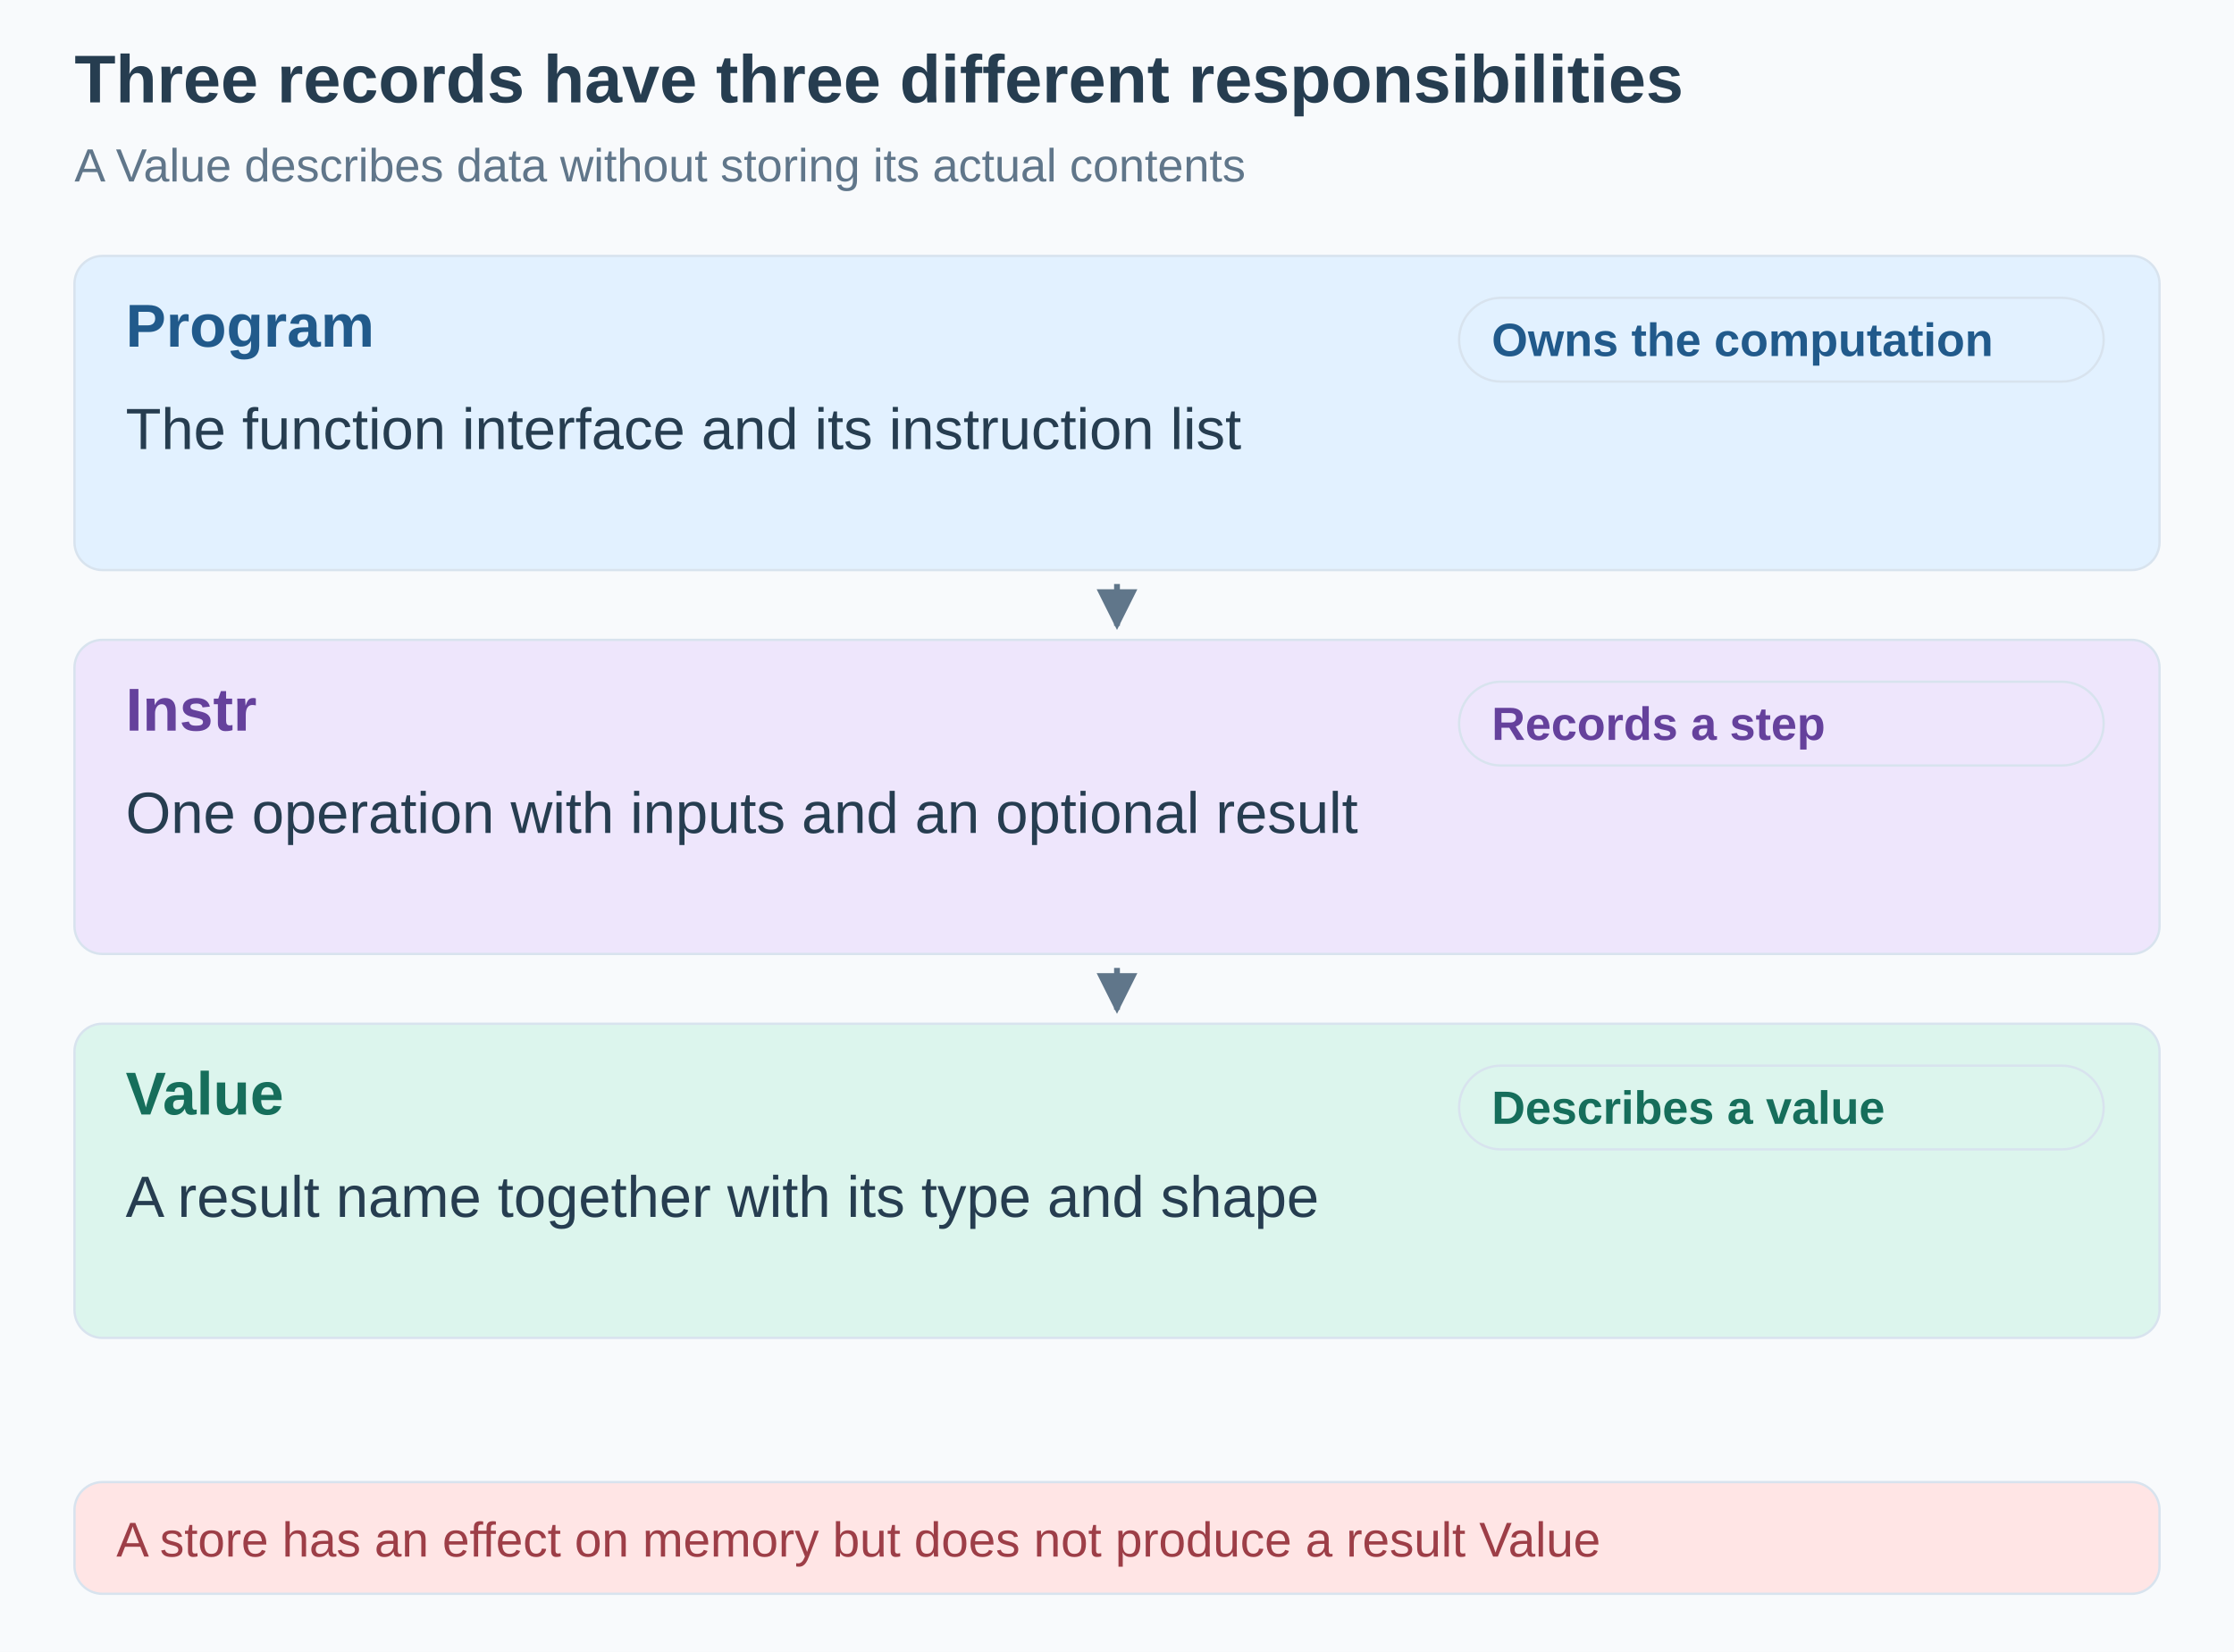
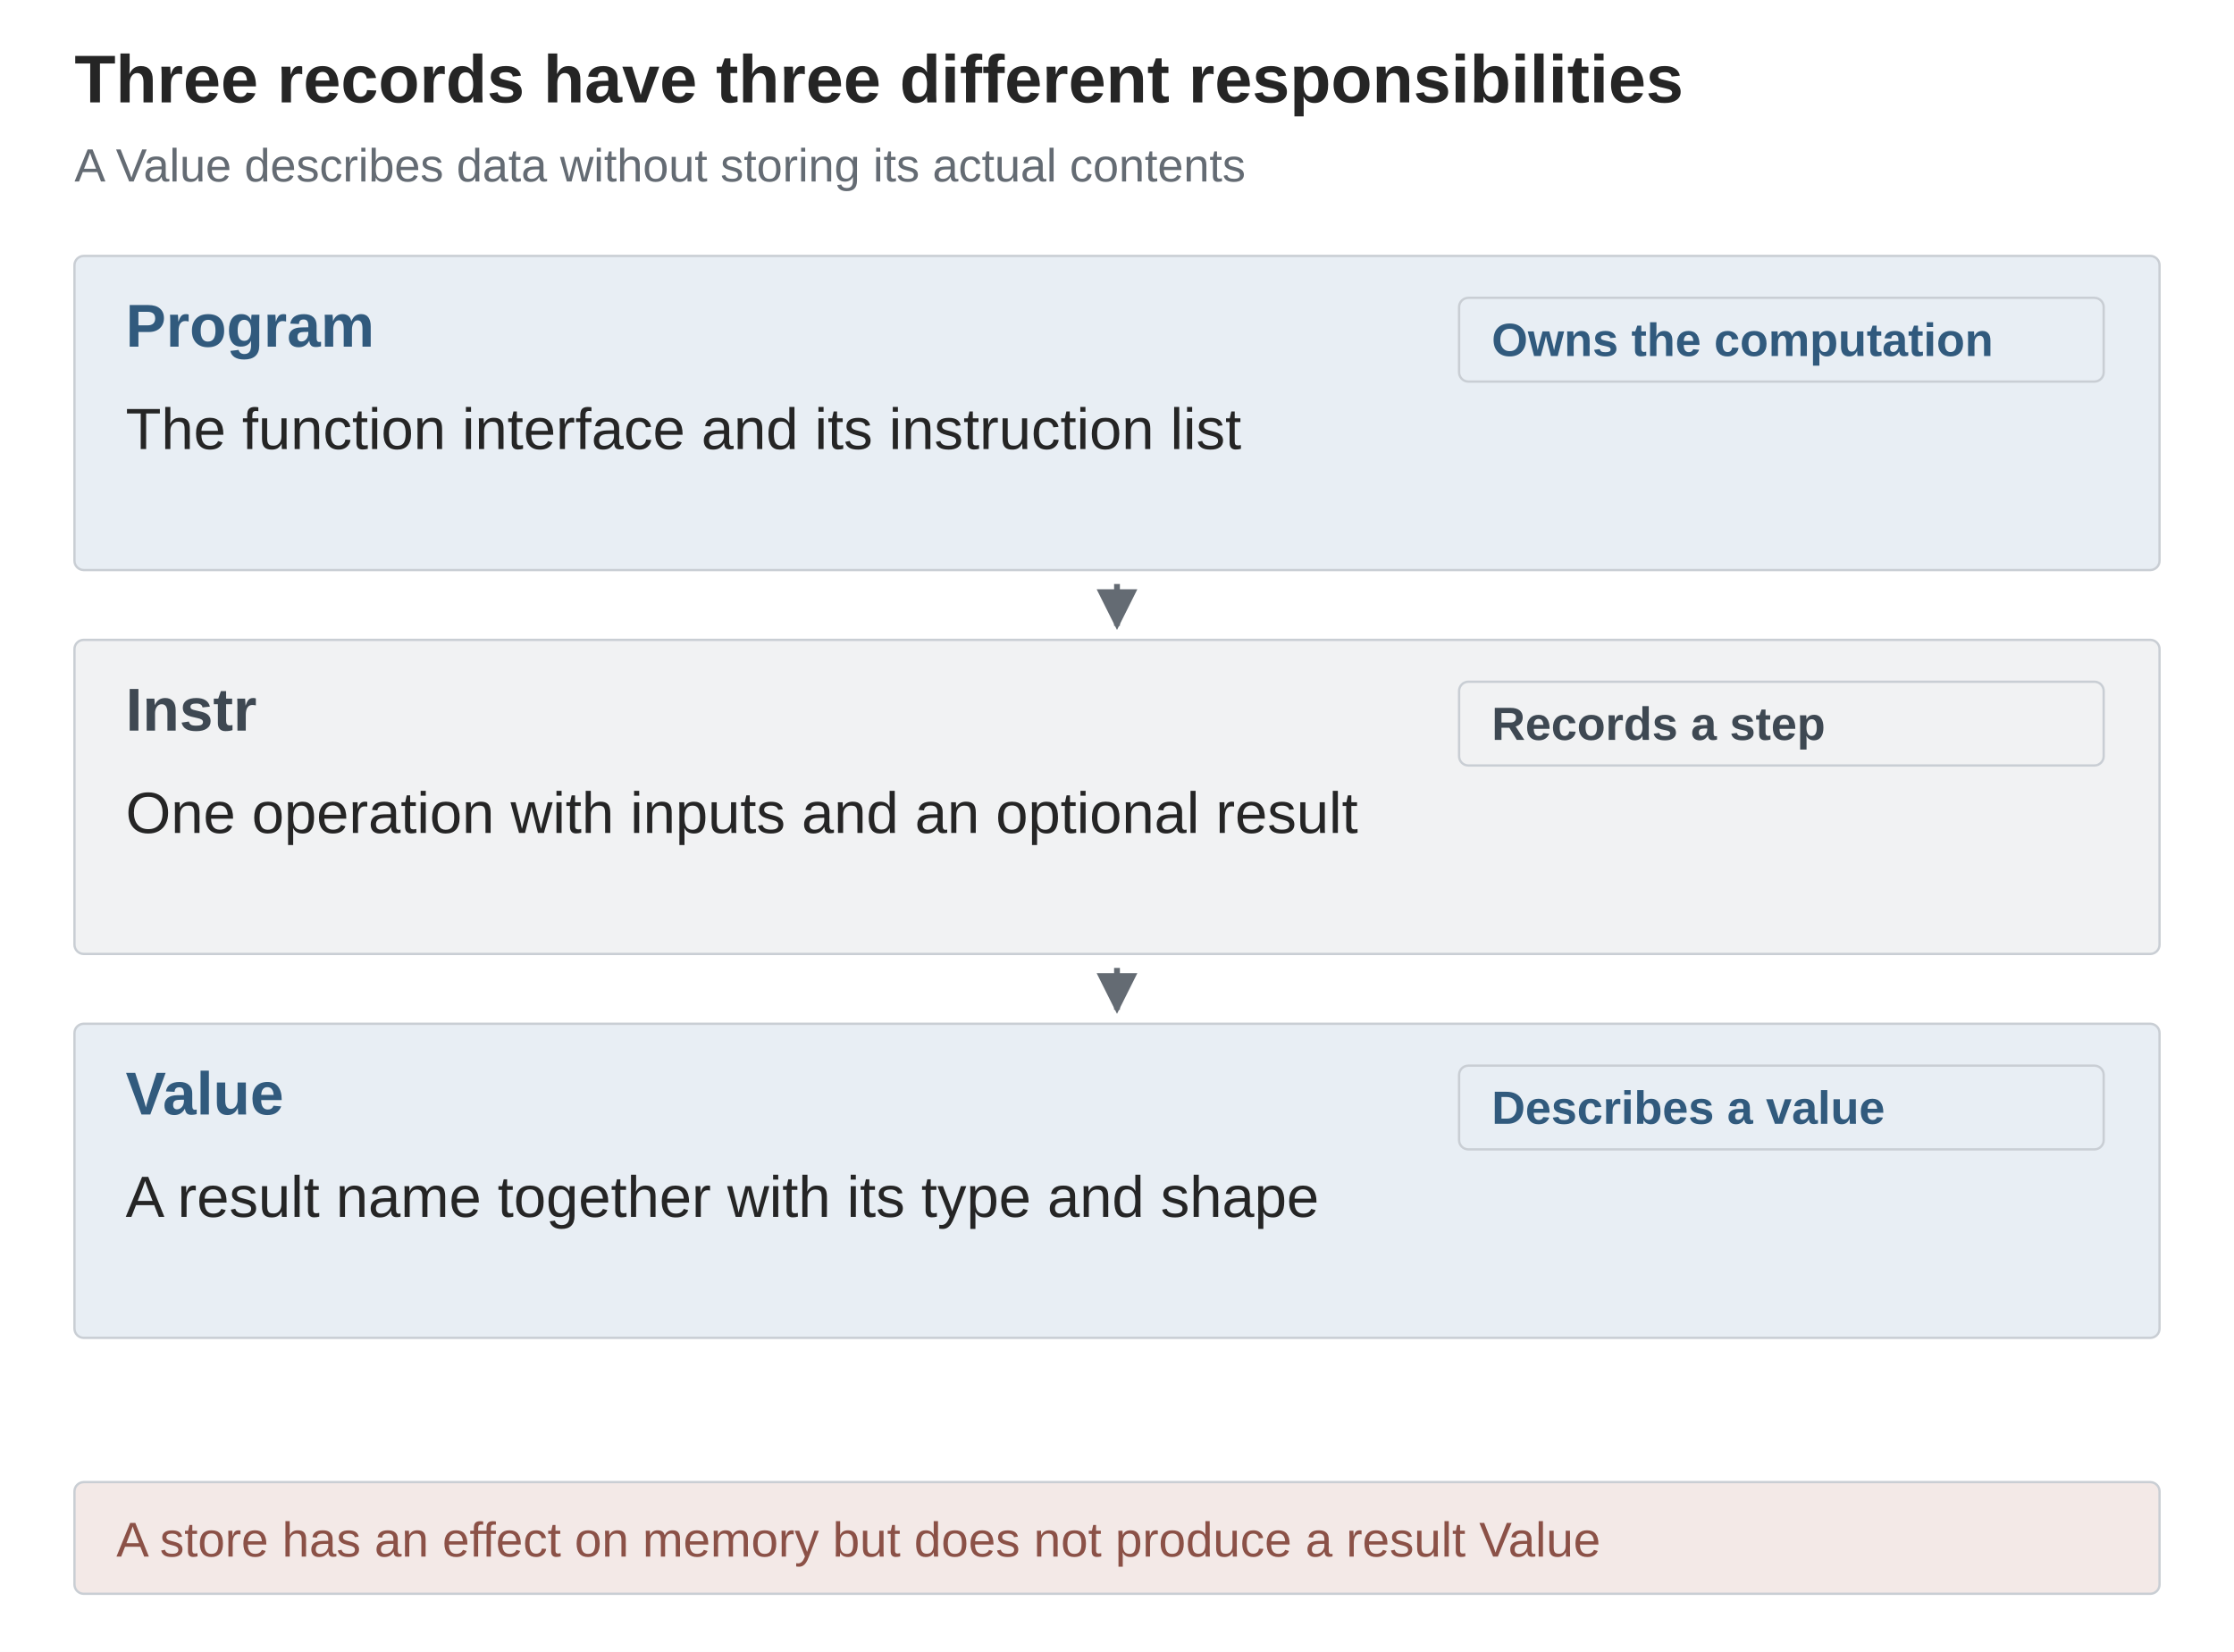
<svg xmlns="http://www.w3.org/2000/svg" width="960" height="710" viewBox="0 0 960 710" role="img" aria-labelledby="title desc">
  <defs>
    <marker id="arrow" viewBox="0 0 10 10" refX="9" refY="5" markerWidth="7" markerHeight="7" orient="auto-start-reverse">
-       <path d="M0 0L10 5L0 10Z" fill="#60768a" />
+       <path d="M0 0L10 5L0 10Z" fill="#646b73" />
    </marker>
  </defs>
  <style>text{font-family:Arial,Helvetica,sans-serif}.code{font-family:Consolas,"DejaVu Sans Mono",monospace}</style>
-   <rect width="960" height="710" fill="#f8fafc" />
-   <text x="32" y="44" font-size="29" fill="#263d50" font-weight="700">Three records have three different responsibilities</text>
-   <text x="32" y="78" font-size="20" fill="#60768a">A Value describes data without storing its actual contents</text>
-   <rect x="32" y="110" width="896" height="135" rx="12" fill="#e2f1ff" stroke="#d8e3ee" />
-   <text x="54" y="149" font-size="26" fill="#215a8b" font-weight="700">Program</text>
-   <text x="54" y="193" font-size="25" fill="#263d50">The function interface and its instruction list</text>
-   <rect x="627" y="128" width="277" height="36" rx="18" fill="#e2f1ff" stroke="#d8e3ee" />
-   <text x="641" y="153" font-size="20" fill="#215a8b" font-weight="700">Owns the computation</text>
-   <rect x="32" y="275" width="896" height="135" rx="12" fill="#eee6fc" stroke="#d8e3ee" />
-   <text x="54" y="314" font-size="26" fill="#65419c" font-weight="700">Instr</text>
-   <text x="54" y="358" font-size="25" fill="#263d50">One operation with inputs and an optional result</text>
-   <rect x="627" y="293" width="277" height="36" rx="18" fill="#eee6fc" stroke="#d8e3ee" />
-   <text x="641" y="318" font-size="20" fill="#65419c" font-weight="700">Records a step</text>
-   <rect x="32" y="440" width="896" height="135" rx="12" fill="#dcf5ed" stroke="#d8e3ee" />
-   <text x="54" y="479" font-size="26" fill="#166e5b" font-weight="700">Value</text>
-   <text x="54" y="523" font-size="25" fill="#263d50">A result name together with its type and shape</text>
-   <rect x="627" y="458" width="277" height="36" rx="18" fill="#dcf5ed" stroke="#d8e3ee" />
-   <text x="641" y="483" font-size="20" fill="#166e5b" font-weight="700">Describes a value</text>
-   <path d="M480 251L480 269" stroke="#60768a" stroke-width="2.5" fill="none" marker-end="url(#arrow)" />
-   <path d="M480 416L480 434" stroke="#60768a" stroke-width="2.5" fill="none" marker-end="url(#arrow)" />
-   <rect x="32" y="637" width="896" height="48" rx="12" fill="#ffe5e5" stroke="#d8e3ee" />
-   <text x="50" y="669" font-size="21" fill="#9d3e47">A store has an effect on memory but does not produce a result Value</text>
+   <rect width="960" height="710" fill="#ffffff" />
+   <text x="32" y="44" font-size="29" fill="#252525" font-weight="700">Three records have three different responsibilities</text>
+   <text x="32" y="78" font-size="20" fill="#646b73">A Value describes data without storing its actual contents</text>
+   <rect x="32" y="110" width="896" height="135" rx="4" fill="#e8eef4" stroke="#c9ced4" />
+   <text x="54" y="149" font-size="26" fill="#315a7d" font-weight="700">Program</text>
+   <text x="54" y="193" font-size="25" fill="#252525">The function interface and its instruction list</text>
+   <rect x="627" y="128" width="277" height="36" rx="4" fill="#e8eef4" stroke="#c9ced4" />
+   <text x="641" y="153" font-size="20" fill="#315a7d" font-weight="700">Owns the computation</text>
+   <rect x="32" y="275" width="896" height="135" rx="4" fill="#f1f2f3" stroke="#c9ced4" />
+   <text x="54" y="314" font-size="26" fill="#3e4852" font-weight="700">Instr</text>
+   <text x="54" y="358" font-size="25" fill="#252525">One operation with inputs and an optional result</text>
+   <rect x="627" y="293" width="277" height="36" rx="4" fill="#f1f2f3" stroke="#c9ced4" />
+   <text x="641" y="318" font-size="20" fill="#3e4852" font-weight="700">Records a step</text>
+   <rect x="32" y="440" width="896" height="135" rx="4" fill="#e8eef4" stroke="#c9ced4" />
+   <text x="54" y="479" font-size="26" fill="#315a7d" font-weight="700">Value</text>
+   <text x="54" y="523" font-size="25" fill="#252525">A result name together with its type and shape</text>
+   <rect x="627" y="458" width="277" height="36" rx="4" fill="#e8eef4" stroke="#c9ced4" />
+   <text x="641" y="483" font-size="20" fill="#315a7d" font-weight="700">Describes a value</text>
+   <path d="M480 251L480 269" stroke="#646b73" stroke-width="2.5" fill="none" marker-end="url(#arrow)" />
+   <path d="M480 416L480 434" stroke="#646b73" stroke-width="2.5" fill="none" marker-end="url(#arrow)" />
+   <rect x="32" y="637" width="896" height="48" rx="4" fill="#f3e9e7" stroke="#c9ced4" />
+   <text x="50" y="669" font-size="21" fill="#8b5147">A store has an effect on memory but does not produce a result Value</text>
</svg>
